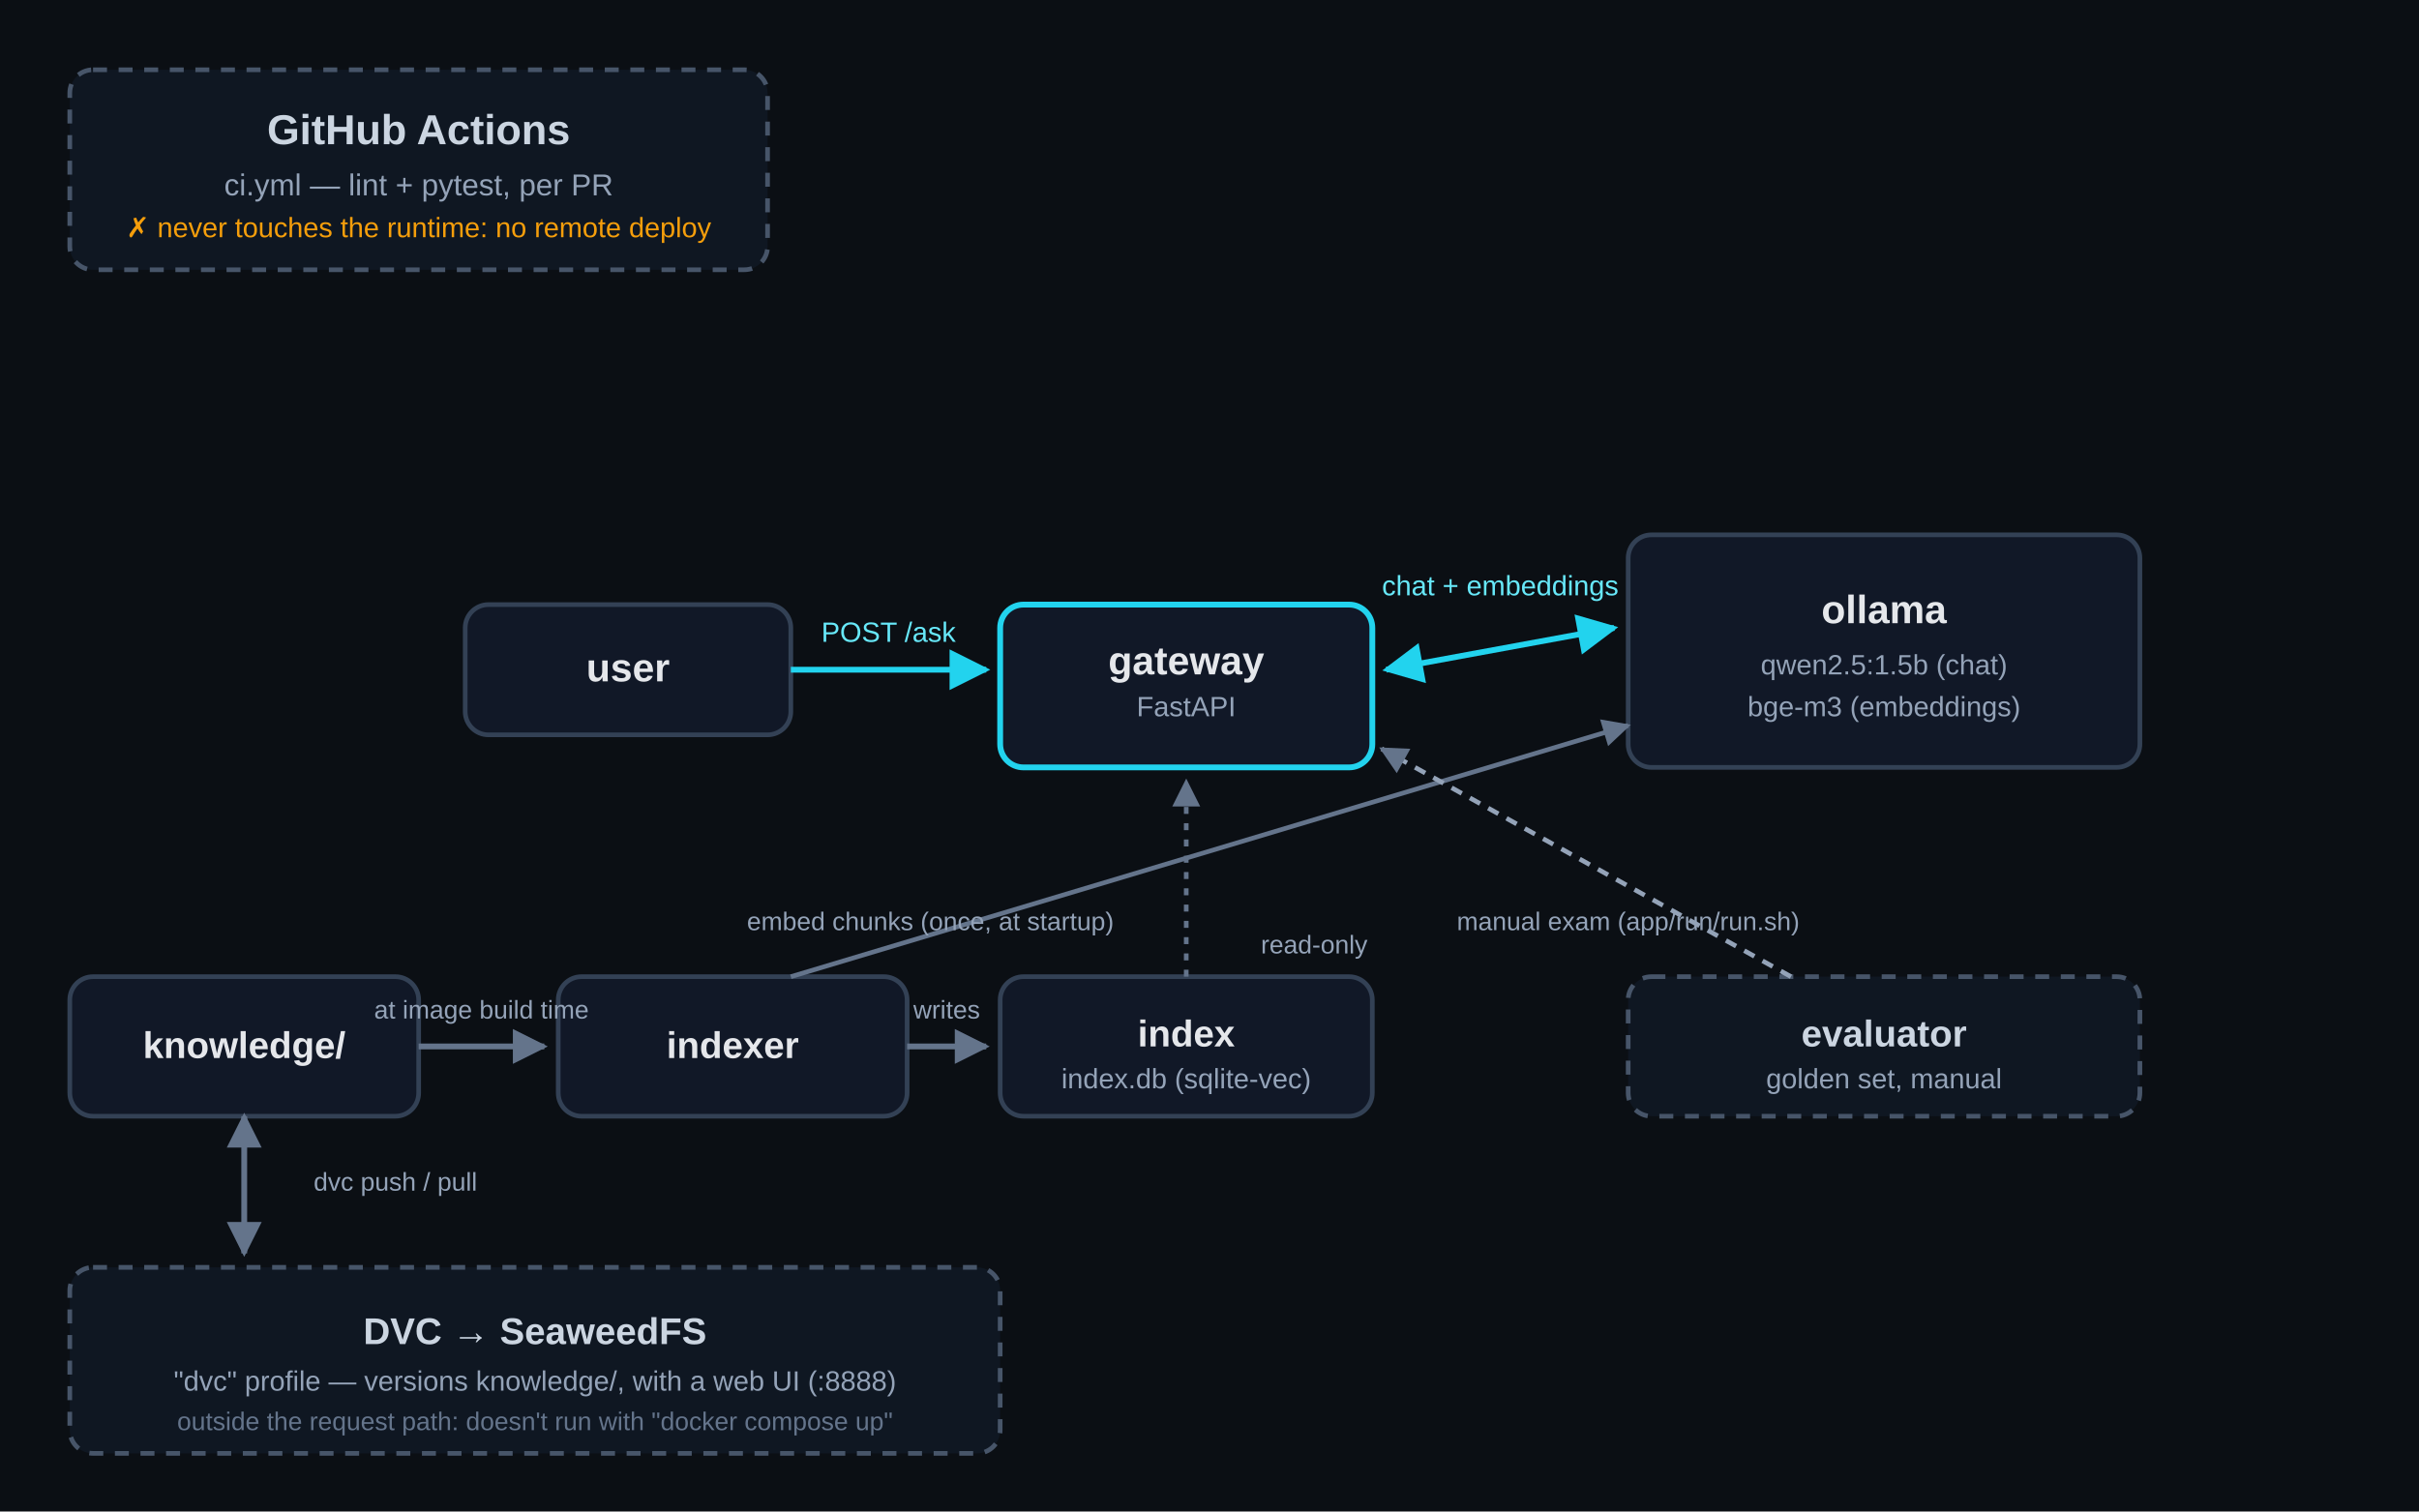
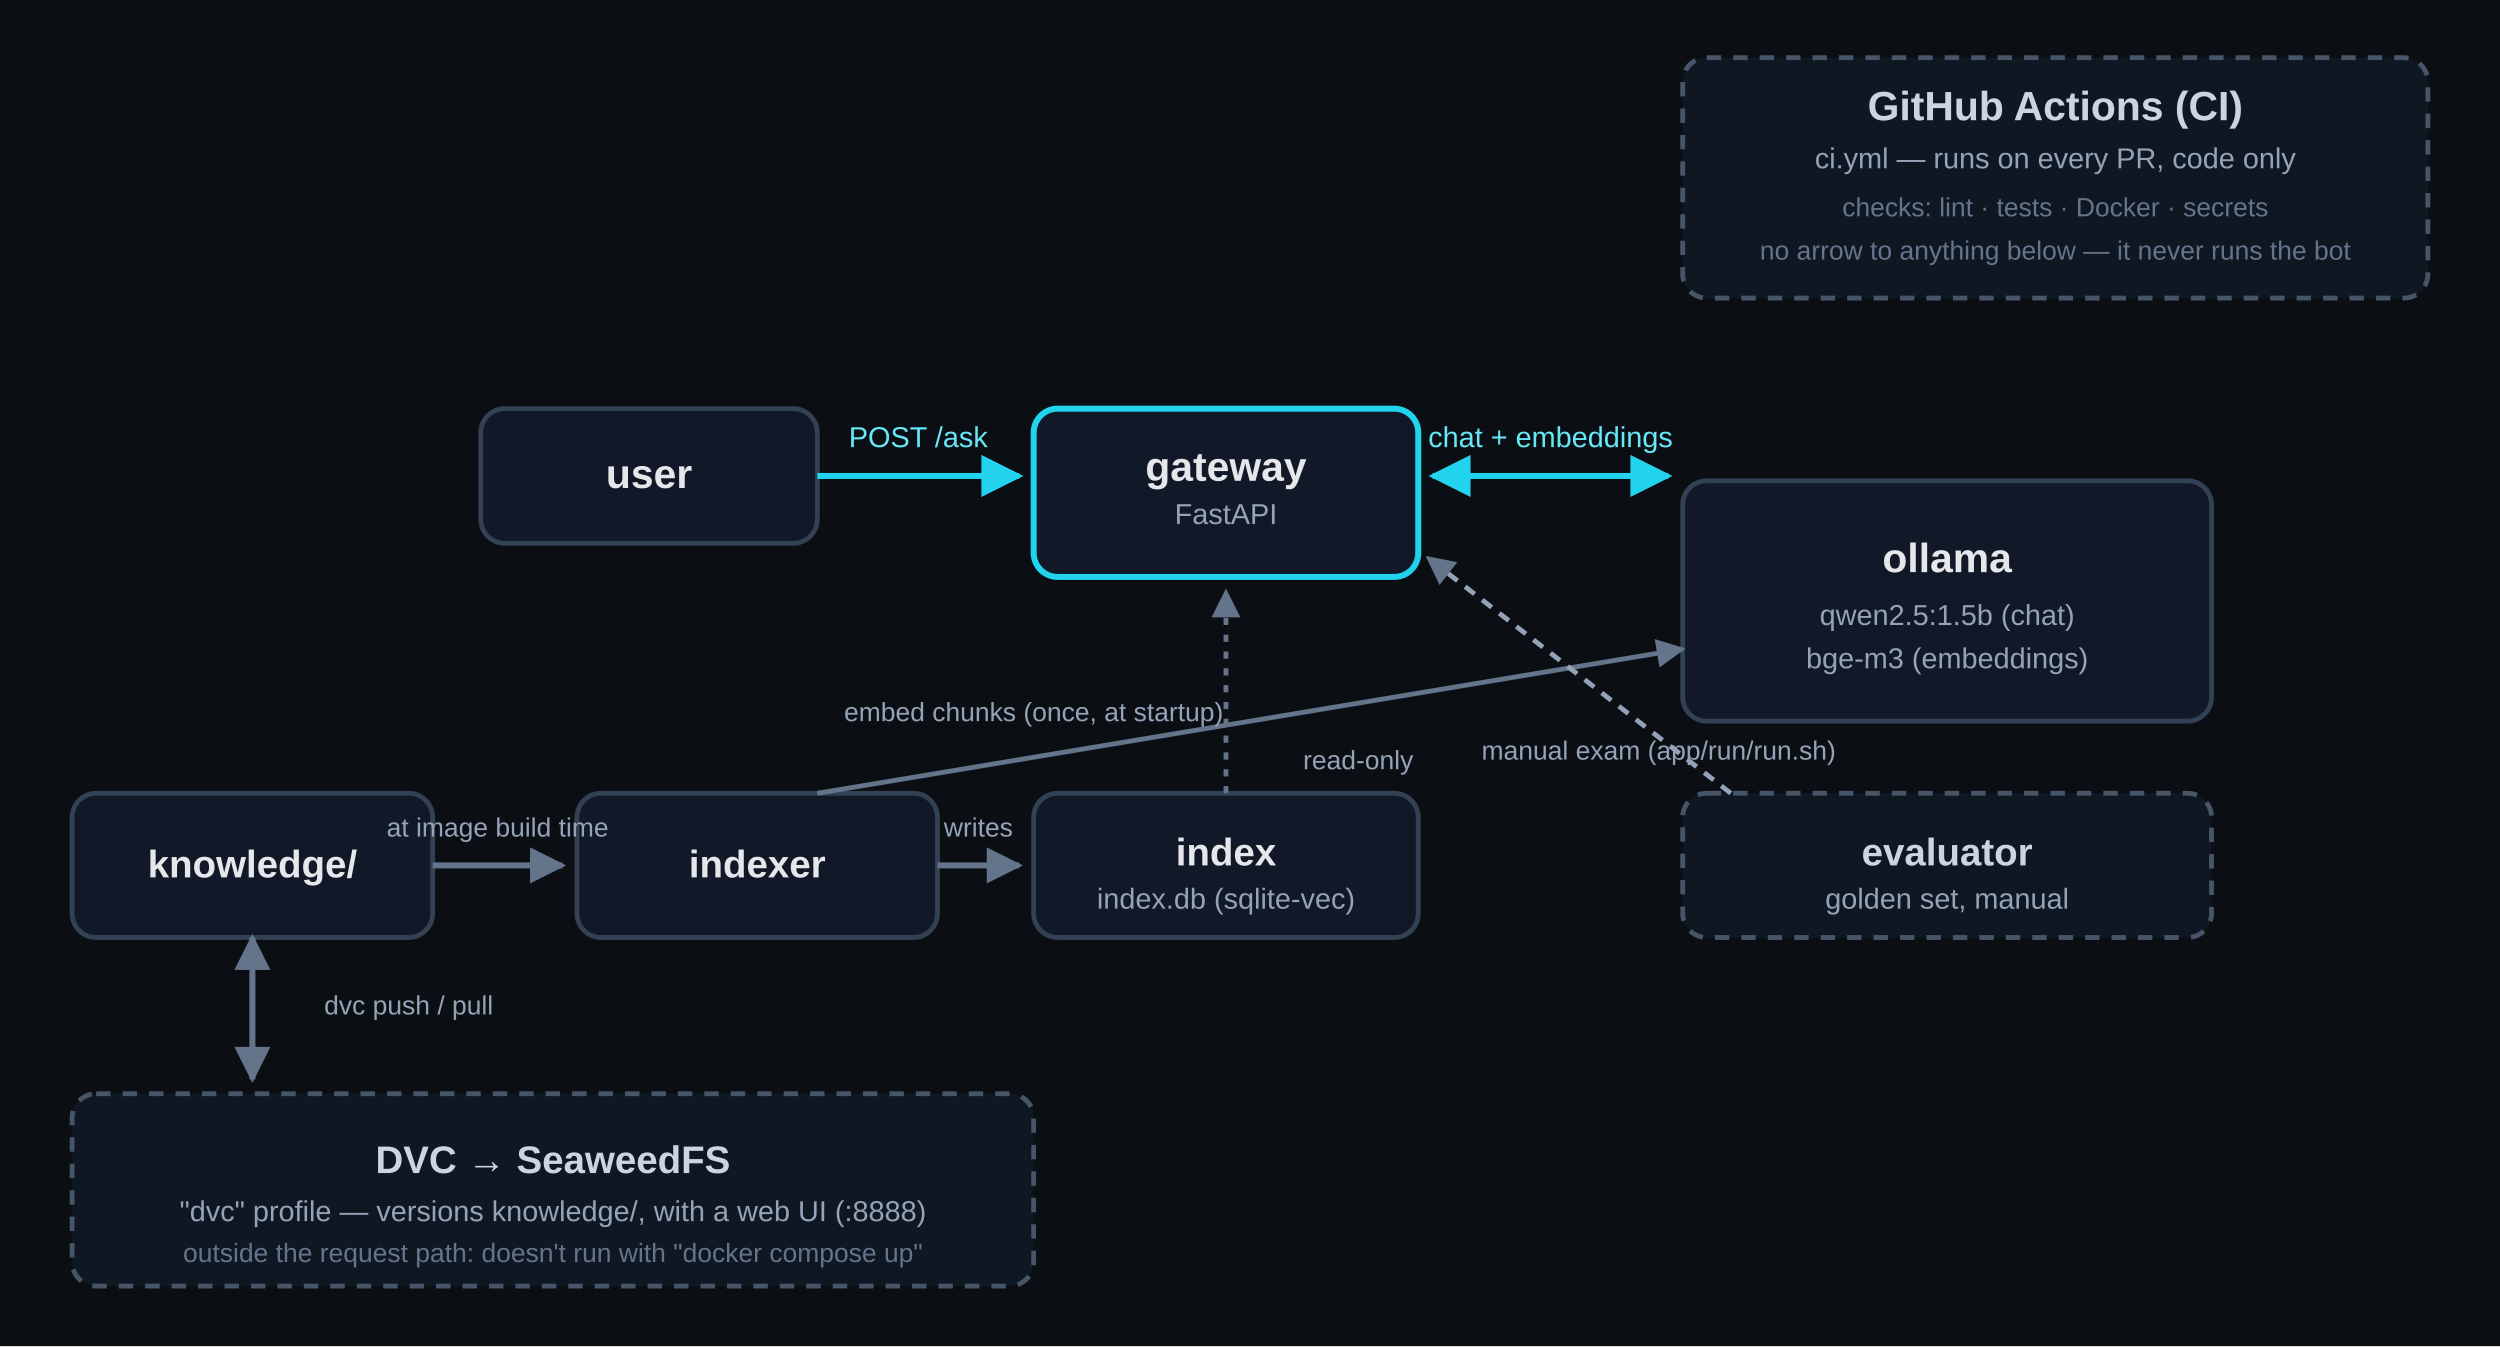
- <svg xmlns="http://www.w3.org/2000/svg" viewBox="0 0 1040 650" width="100%" role="img" aria-label="Verity architecture: user, gateway, ollama, indexer, index, manual evaluator, DVC with SeaweedFS for versioning documents, and GitHub Actions isolated (lint and pytest only, never touching the runtime)">
+ <svg xmlns="http://www.w3.org/2000/svg" viewBox="0 0 1040 560" width="100%" role="img" aria-label="Verity architecture: user, gateway, ollama, indexer, index, manual evaluator, DVC with SeaweedFS for versioning documents, and GitHub Actions as a separate code-quality check with no connection to the runtime">
  <defs>
    <marker id="arrow" viewBox="0 0 10 10" refX="9" refY="5" markerWidth="7" markerHeight="7" orient="auto-start-reverse">
      <path d="M 0 0 L 10 5 L 0 10 z" fill="#22D3EE" />
    </marker>
    <marker id="arrow-muted" viewBox="0 0 10 10" refX="9" refY="5" markerWidth="6" markerHeight="6" orient="auto-start-reverse">
      <path d="M 0 0 L 10 5 L 0 10 z" fill="#64748B" />
    </marker>
  </defs>
-   <rect width="1040" height="650" fill="#0B0F14" />
-   <rect x="30" y="30" width="300" height="86" rx="10" fill="#0F1722" stroke="#475569" stroke-width="2" stroke-dasharray="6 5" />
-   <text x="180" y="62" text-anchor="middle" font-family="Helvetica Neue, Arial, sans-serif" font-size="18" font-weight="700" fill="#CBD5E1">GitHub Actions</text>
-   <text x="180" y="84" text-anchor="middle" font-family="Helvetica Neue, Arial, sans-serif" font-size="13" fill="#94A3B8">ci.yml — lint + pytest, per PR</text>
-   <text x="180" y="102" text-anchor="middle" font-family="Helvetica Neue, Arial, sans-serif" font-size="12" fill="#F59E0B">✗ never touches the runtime: no remote deploy</text>
-   <rect x="200" y="260" width="140" height="56" rx="10" fill="#111827" stroke="#334155" stroke-width="2" />
-   <text x="270" y="293" text-anchor="middle" font-family="Helvetica Neue, Arial, sans-serif" font-size="17" font-weight="700" fill="#E5E7EB">user</text>
-   <rect x="430" y="260" width="160" height="70" rx="10" fill="#111827" stroke="#22D3EE" stroke-width="2.5" />
-   <text x="510" y="290" text-anchor="middle" font-family="Helvetica Neue, Arial, sans-serif" font-size="17" font-weight="700" fill="#E5E7EB">gateway</text>
-   <text x="510" y="308" text-anchor="middle" font-family="Helvetica Neue, Arial, sans-serif" font-size="12" fill="#94A3B8">FastAPI</text>
-   <rect x="700" y="230" width="220" height="100" rx="10" fill="#111827" stroke="#334155" stroke-width="2" />
-   <text x="810" y="268" text-anchor="middle" font-family="Helvetica Neue, Arial, sans-serif" font-size="17" font-weight="700" fill="#E5E7EB">ollama</text>
-   <text x="810" y="290" text-anchor="middle" font-family="Helvetica Neue, Arial, sans-serif" font-size="12" fill="#94A3B8">qwen2.5:1.5b (chat)</text>
-   <text x="810" y="308" text-anchor="middle" font-family="Helvetica Neue, Arial, sans-serif" font-size="12" fill="#94A3B8">bge-m3 (embeddings)</text>
-   <line x1="340" y1="288" x2="424" y2="288" stroke="#22D3EE" stroke-width="2.5" marker-end="url(#arrow)" />
-   <text x="382" y="276" text-anchor="middle" font-family="Helvetica Neue, Arial, sans-serif" font-size="12" fill="#67E8F9">POST /ask</text>
-   <line x1="596" y1="288" x2="694" y2="270" stroke="#22D3EE" stroke-width="2.5" marker-end="url(#arrow)" marker-start="url(#arrow)" />
-   <text x="645" y="256" text-anchor="middle" font-family="Helvetica Neue, Arial, sans-serif" font-size="12" fill="#67E8F9">chat + embeddings</text>
-   <rect x="30" y="420" width="150" height="60" rx="10" fill="#111827" stroke="#334155" stroke-width="2" />
-   <text x="105" y="455" text-anchor="middle" font-family="Helvetica Neue, Arial, sans-serif" font-size="16" font-weight="700" fill="#E5E7EB">knowledge/</text>
-   <rect x="240" y="420" width="150" height="60" rx="10" fill="#111827" stroke="#334155" stroke-width="2" />
-   <text x="315" y="455" text-anchor="middle" font-family="Helvetica Neue, Arial, sans-serif" font-size="16" font-weight="700" fill="#E5E7EB">indexer</text>
-   <rect x="430" y="420" width="160" height="60" rx="10" fill="#111827" stroke="#334155" stroke-width="2" />
-   <text x="510" y="450" text-anchor="middle" font-family="Helvetica Neue, Arial, sans-serif" font-size="16" font-weight="700" fill="#E5E7EB">index</text>
-   <text x="510" y="468" text-anchor="middle" font-family="Helvetica Neue, Arial, sans-serif" font-size="12" fill="#94A3B8">index.db (sqlite-vec)</text>
-   <rect x="700" y="420" width="220" height="60" rx="10" fill="#0F1722" stroke="#475569" stroke-width="2" stroke-dasharray="6 5" />
-   <text x="810" y="450" text-anchor="middle" font-family="Helvetica Neue, Arial, sans-serif" font-size="16" font-weight="700" fill="#CBD5E1">evaluator</text>
-   <text x="810" y="468" text-anchor="middle" font-family="Helvetica Neue, Arial, sans-serif" font-size="12" fill="#94A3B8">golden set, manual</text>
-   <line x1="180" y1="450" x2="234" y2="450" stroke="#64748B" stroke-width="2.5" marker-end="url(#arrow-muted)" />
-   <text x="207" y="438" text-anchor="middle" font-family="Helvetica Neue, Arial, sans-serif" font-size="11" fill="#94A3B8">at image build time</text>
-   <line x1="340" y1="420" x2="700" y2="312" stroke="#64748B" stroke-width="2" marker-end="url(#arrow-muted)" />
-   <text x="400" y="400" text-anchor="middle" font-family="Helvetica Neue, Arial, sans-serif" font-size="11" fill="#94A3B8">embed chunks (once, at startup)</text>
-   <line x1="390" y1="450" x2="424" y2="450" stroke="#64748B" stroke-width="2.5" marker-end="url(#arrow-muted)" />
-   <text x="407" y="438" text-anchor="middle" font-family="Helvetica Neue, Arial, sans-serif" font-size="11" fill="#94A3B8">writes</text>
-   <line x1="510" y1="420" x2="510" y2="336" stroke="#64748B" stroke-width="2" stroke-dasharray="3 4" marker-end="url(#arrow-muted)" />
-   <text x="565" y="410" text-anchor="middle" font-family="Helvetica Neue, Arial, sans-serif" font-size="11" fill="#94A3B8">read-only</text>
-   <line x1="770" y1="420" x2="594" y2="322" stroke="#94A3B8" stroke-width="2" stroke-dasharray="5 4" marker-end="url(#arrow-muted)" />
-   <text x="700" y="400" text-anchor="middle" font-family="Helvetica Neue, Arial, sans-serif" font-size="11" fill="#94A3B8">manual exam (app/run/run.sh)</text>
-   <rect x="30" y="545" width="400" height="80" rx="10" fill="#0F1722" stroke="#475569" stroke-width="2" stroke-dasharray="6 5" />
-   <text x="230" y="578" text-anchor="middle" font-family="Helvetica Neue, Arial, sans-serif" font-size="16" font-weight="700" fill="#CBD5E1">DVC → SeaweedFS</text>
-   <text x="230" y="598" text-anchor="middle" font-family="Helvetica Neue, Arial, sans-serif" font-size="12" fill="#94A3B8">"dvc" profile — versions knowledge/, with a web UI (:8888)</text>
-   <text x="230" y="615" text-anchor="middle" font-family="Helvetica Neue, Arial, sans-serif" font-size="11" fill="#64748B">outside the request path: doesn't run with "docker compose up"</text>
-   <line x1="105" y1="480" x2="105" y2="539" stroke="#64748B" stroke-width="2.5" marker-end="url(#arrow-muted)" marker-start="url(#arrow-muted)" />
-   <text x="170" y="512" text-anchor="middle" font-family="Helvetica Neue, Arial, sans-serif" font-size="11" fill="#94A3B8">dvc push / pull</text>
+   <rect width="1040" height="560" fill="#0B0F14" />
+   <rect x="700" y="24" width="310" height="100" rx="10" fill="#0F1722" stroke="#475569" stroke-width="2" stroke-dasharray="6 5" />
+   <text x="855" y="50" text-anchor="middle" font-family="Helvetica Neue, Arial, sans-serif" font-size="17" font-weight="700" fill="#CBD5E1">GitHub Actions (CI)</text>
+   <text x="855" y="70" text-anchor="middle" font-family="Helvetica Neue, Arial, sans-serif" font-size="12" fill="#94A3B8">ci.yml — runs on every PR, code only</text>
+   <text x="855" y="90" text-anchor="middle" font-family="Helvetica Neue, Arial, sans-serif" font-size="11" fill="#64748B">checks: lint · tests · Docker · secrets</text>
+   <text x="855" y="108" text-anchor="middle" font-family="Helvetica Neue, Arial, sans-serif" font-size="11" fill="#64748B">no arrow to anything below — it never runs the bot</text>
+   <rect x="200" y="170" width="140" height="56" rx="10" fill="#111827" stroke="#334155" stroke-width="2" />
+   <text x="270" y="203" text-anchor="middle" font-family="Helvetica Neue, Arial, sans-serif" font-size="17" font-weight="700" fill="#E5E7EB">user</text>
+   <rect x="430" y="170" width="160" height="70" rx="10" fill="#111827" stroke="#22D3EE" stroke-width="2.5" />
+   <text x="510" y="200" text-anchor="middle" font-family="Helvetica Neue, Arial, sans-serif" font-size="17" font-weight="700" fill="#E5E7EB">gateway</text>
+   <text x="510" y="218" text-anchor="middle" font-family="Helvetica Neue, Arial, sans-serif" font-size="12" fill="#94A3B8">FastAPI</text>
+   <rect x="700" y="200" width="220" height="100" rx="10" fill="#111827" stroke="#334155" stroke-width="2" />
+   <text x="810" y="238" text-anchor="middle" font-family="Helvetica Neue, Arial, sans-serif" font-size="17" font-weight="700" fill="#E5E7EB">ollama</text>
+   <text x="810" y="260" text-anchor="middle" font-family="Helvetica Neue, Arial, sans-serif" font-size="12" fill="#94A3B8">qwen2.5:1.5b (chat)</text>
+   <text x="810" y="278" text-anchor="middle" font-family="Helvetica Neue, Arial, sans-serif" font-size="12" fill="#94A3B8">bge-m3 (embeddings)</text>
+   <line x1="340" y1="198" x2="424" y2="198" stroke="#22D3EE" stroke-width="2.5" marker-end="url(#arrow)" />
+   <text x="382" y="186" text-anchor="middle" font-family="Helvetica Neue, Arial, sans-serif" font-size="12" fill="#67E8F9">POST /ask</text>
+   <line x1="596" y1="198" x2="694" y2="198" stroke="#22D3EE" stroke-width="2.5" marker-end="url(#arrow)" marker-start="url(#arrow)" />
+   <text x="645" y="186" text-anchor="middle" font-family="Helvetica Neue, Arial, sans-serif" font-size="12" fill="#67E8F9">chat + embeddings</text>
+   <rect x="30" y="330" width="150" height="60" rx="10" fill="#111827" stroke="#334155" stroke-width="2" />
+   <text x="105" y="365" text-anchor="middle" font-family="Helvetica Neue, Arial, sans-serif" font-size="16" font-weight="700" fill="#E5E7EB">knowledge/</text>
+   <rect x="240" y="330" width="150" height="60" rx="10" fill="#111827" stroke="#334155" stroke-width="2" />
+   <text x="315" y="365" text-anchor="middle" font-family="Helvetica Neue, Arial, sans-serif" font-size="16" font-weight="700" fill="#E5E7EB">indexer</text>
+   <rect x="430" y="330" width="160" height="60" rx="10" fill="#111827" stroke="#334155" stroke-width="2" />
+   <text x="510" y="360" text-anchor="middle" font-family="Helvetica Neue, Arial, sans-serif" font-size="16" font-weight="700" fill="#E5E7EB">index</text>
+   <text x="510" y="378" text-anchor="middle" font-family="Helvetica Neue, Arial, sans-serif" font-size="12" fill="#94A3B8">index.db (sqlite-vec)</text>
+   <rect x="700" y="330" width="220" height="60" rx="10" fill="#0F1722" stroke="#475569" stroke-width="2" stroke-dasharray="6 5" />
+   <text x="810" y="360" text-anchor="middle" font-family="Helvetica Neue, Arial, sans-serif" font-size="16" font-weight="700" fill="#CBD5E1">evaluator</text>
+   <text x="810" y="378" text-anchor="middle" font-family="Helvetica Neue, Arial, sans-serif" font-size="12" fill="#94A3B8">golden set, manual</text>
+   <line x1="180" y1="360" x2="234" y2="360" stroke="#64748B" stroke-width="2.5" marker-end="url(#arrow-muted)" />
+   <text x="207" y="348" text-anchor="middle" font-family="Helvetica Neue, Arial, sans-serif" font-size="11" fill="#94A3B8">at image build time</text>
+   <line x1="340" y1="330" x2="700" y2="270" stroke="#64748B" stroke-width="2" marker-end="url(#arrow-muted)" />
+   <text x="430" y="300" text-anchor="middle" font-family="Helvetica Neue, Arial, sans-serif" font-size="11" fill="#94A3B8">embed chunks (once, at startup)</text>
+   <line x1="390" y1="360" x2="424" y2="360" stroke="#64748B" stroke-width="2.5" marker-end="url(#arrow-muted)" />
+   <text x="407" y="348" text-anchor="middle" font-family="Helvetica Neue, Arial, sans-serif" font-size="11" fill="#94A3B8">writes</text>
+   <line x1="510" y1="330" x2="510" y2="246" stroke="#64748B" stroke-width="2" stroke-dasharray="3 4" marker-end="url(#arrow-muted)" />
+   <text x="565" y="320" text-anchor="middle" font-family="Helvetica Neue, Arial, sans-serif" font-size="11" fill="#94A3B8">read-only</text>
+   <line x1="720" y1="330" x2="594" y2="232" stroke="#94A3B8" stroke-width="2" stroke-dasharray="5 4" marker-end="url(#arrow-muted)" />
+   <text x="690" y="316" text-anchor="middle" font-family="Helvetica Neue, Arial, sans-serif" font-size="11" fill="#94A3B8">manual exam (app/run/run.sh)</text>
+   <rect x="30" y="455" width="400" height="80" rx="10" fill="#0F1722" stroke="#475569" stroke-width="2" stroke-dasharray="6 5" />
+   <text x="230" y="488" text-anchor="middle" font-family="Helvetica Neue, Arial, sans-serif" font-size="16" font-weight="700" fill="#CBD5E1">DVC → SeaweedFS</text>
+   <text x="230" y="508" text-anchor="middle" font-family="Helvetica Neue, Arial, sans-serif" font-size="12" fill="#94A3B8">"dvc" profile — versions knowledge/, with a web UI (:8888)</text>
+   <text x="230" y="525" text-anchor="middle" font-family="Helvetica Neue, Arial, sans-serif" font-size="11" fill="#64748B">outside the request path: doesn't run with "docker compose up"</text>
+   <line x1="105" y1="390" x2="105" y2="449" stroke="#64748B" stroke-width="2.5" marker-end="url(#arrow-muted)" marker-start="url(#arrow-muted)" />
+   <text x="170" y="422" text-anchor="middle" font-family="Helvetica Neue, Arial, sans-serif" font-size="11" fill="#94A3B8">dvc push / pull</text>
</svg>
